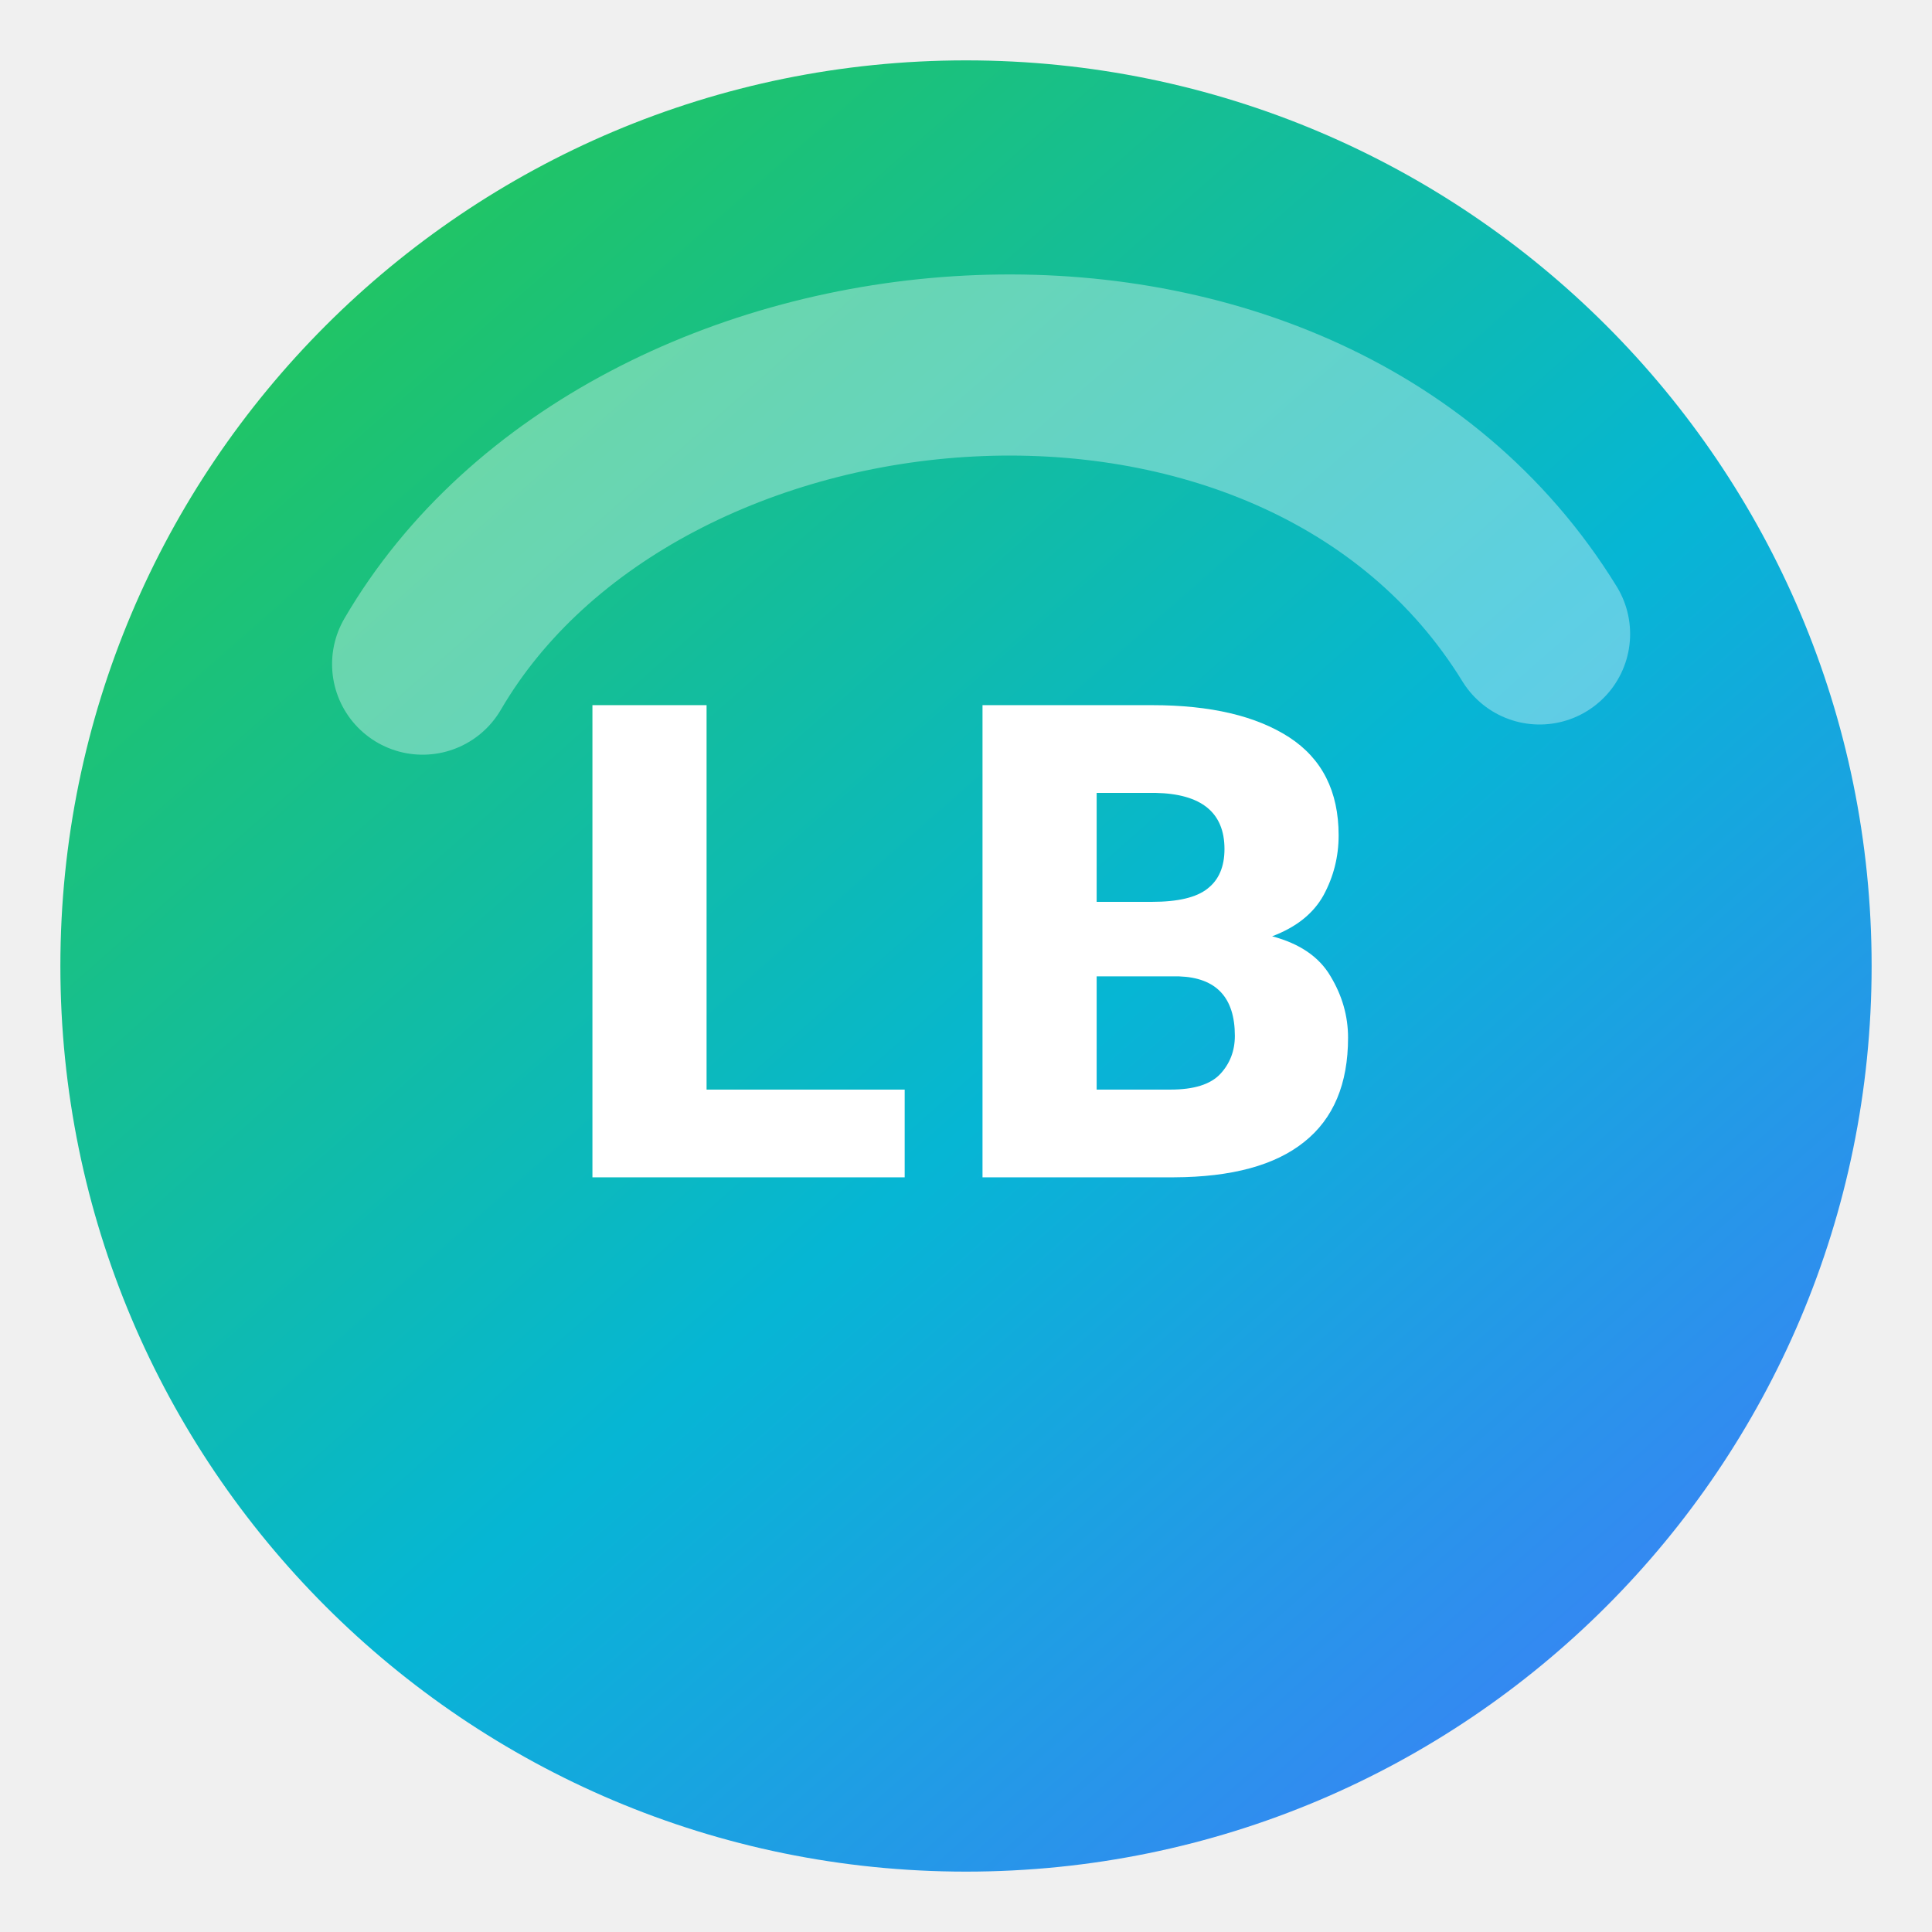
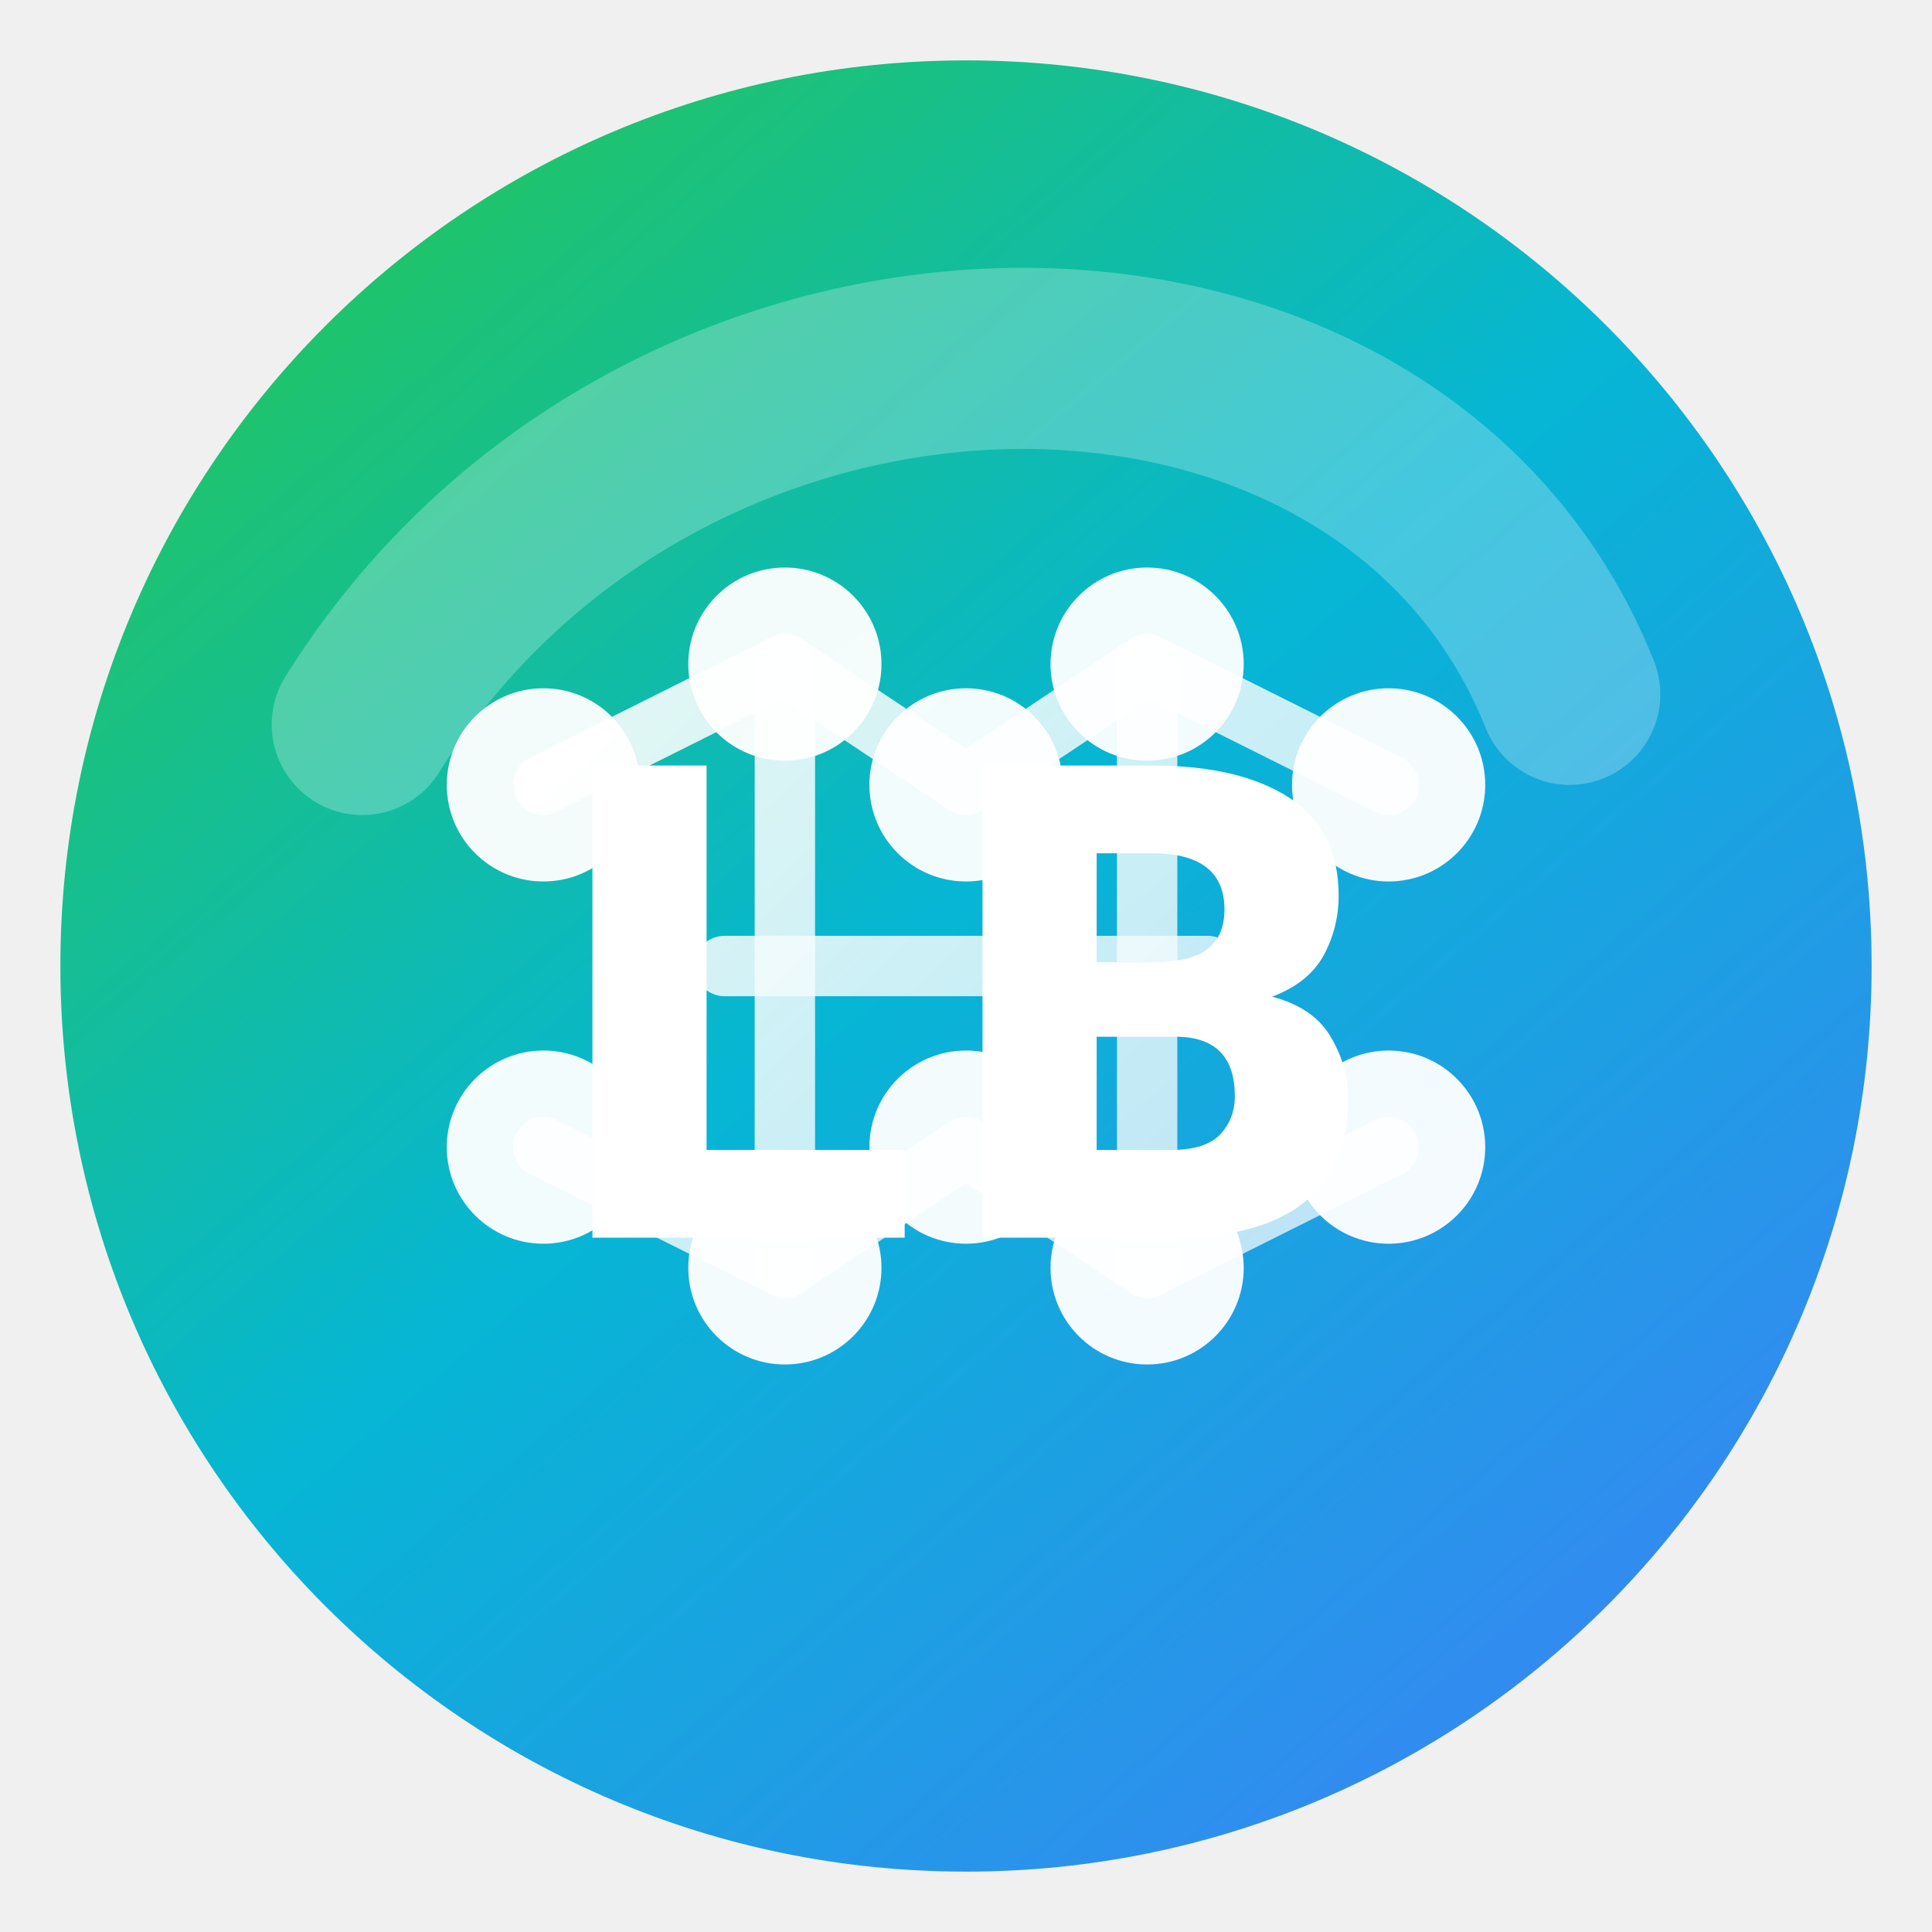
<svg xmlns="http://www.w3.org/2000/svg" width="64" height="64" viewBox="0 0 64 64">
  <defs>
-     <linearGradient id="g" x1="10" y1="8" x2="54" y2="58" gradientUnits="userSpaceOnUse">
+     <linearGradient id="bg" x1="10" y1="6" x2="56" y2="60" gradientUnits="userSpaceOnUse">
      <stop offset="0" stop-color="#22c55e" />
-       <stop offset="0.55" stop-color="#06b6d4" />
+       <stop offset="0.45" stop-color="#06b6d4" />
      <stop offset="1" stop-color="#3b82f6" />
    </linearGradient>
+     <linearGradient id="ink" x1="18" y1="18" x2="46" y2="48" gradientUnits="userSpaceOnUse">
+       <stop offset="0" stop-color="rgba(255,255,255,0.95)" />
+       <stop offset="1" stop-color="rgba(255,255,255,0.70)" />
+     </linearGradient>
  </defs>
-   <circle cx="32" cy="32" r="30" fill="url(#g)" />
-   <path d="M14 22c7-12 29-14 37-1" fill="none" stroke="rgba(255,255,255,0.35)" stroke-width="6" stroke-linecap="round" />
-   <text x="32" y="39" text-anchor="middle" font-family="system-ui, -apple-system, Segoe UI, Roboto, Arial, sans-serif" font-size="22" font-weight="800" fill="#ffffff" letter-spacing="1">LB</text>
+   <circle cx="32" cy="32" r="30" fill="url(#bg)" />
+   <g opacity="0.95" stroke="url(#ink)" stroke-width="2" fill="none" stroke-linecap="round" stroke-linejoin="round">
+     <path d="M18 26 L26 22 L32 26 L38 22 L46 26" />
+     <path d="M18 38 L26 42 L32 38 L38 42 L46 38" />
+     <path d="M26 22 L26 42" />
+     <path d="M38 22 L38 42" />
+     <path d="M24 32 L40 32" />
+   </g>
+   <g fill="rgba(255,255,255,0.95)">
+     <circle cx="18" cy="26" r="3.2" />
+     <circle cx="26" cy="22" r="3.2" />
+     <circle cx="32" cy="26" r="3.2" />
+     <circle cx="38" cy="22" r="3.2" />
+     <circle cx="46" cy="26" r="3.2" />
+     <circle cx="18" cy="38" r="3.2" />
+     <circle cx="26" cy="42" r="3.2" />
+     <circle cx="32" cy="38" r="3.2" />
+     <circle cx="38" cy="42" r="3.2" />
+     <circle cx="46" cy="38" r="3.2" />
+   </g>
+   <path d="M12 24c10-16 34-16 40-1" fill="none" stroke="rgba(255,255,255,0.25)" stroke-width="6" stroke-linecap="round" />
+   <text x="32" y="41" text-anchor="middle" font-family="system-ui, -apple-system, Segoe UI, Roboto, Arial, sans-serif" font-size="22" font-weight="900" fill="#ffffff" letter-spacing="1">LB</text>
</svg>
